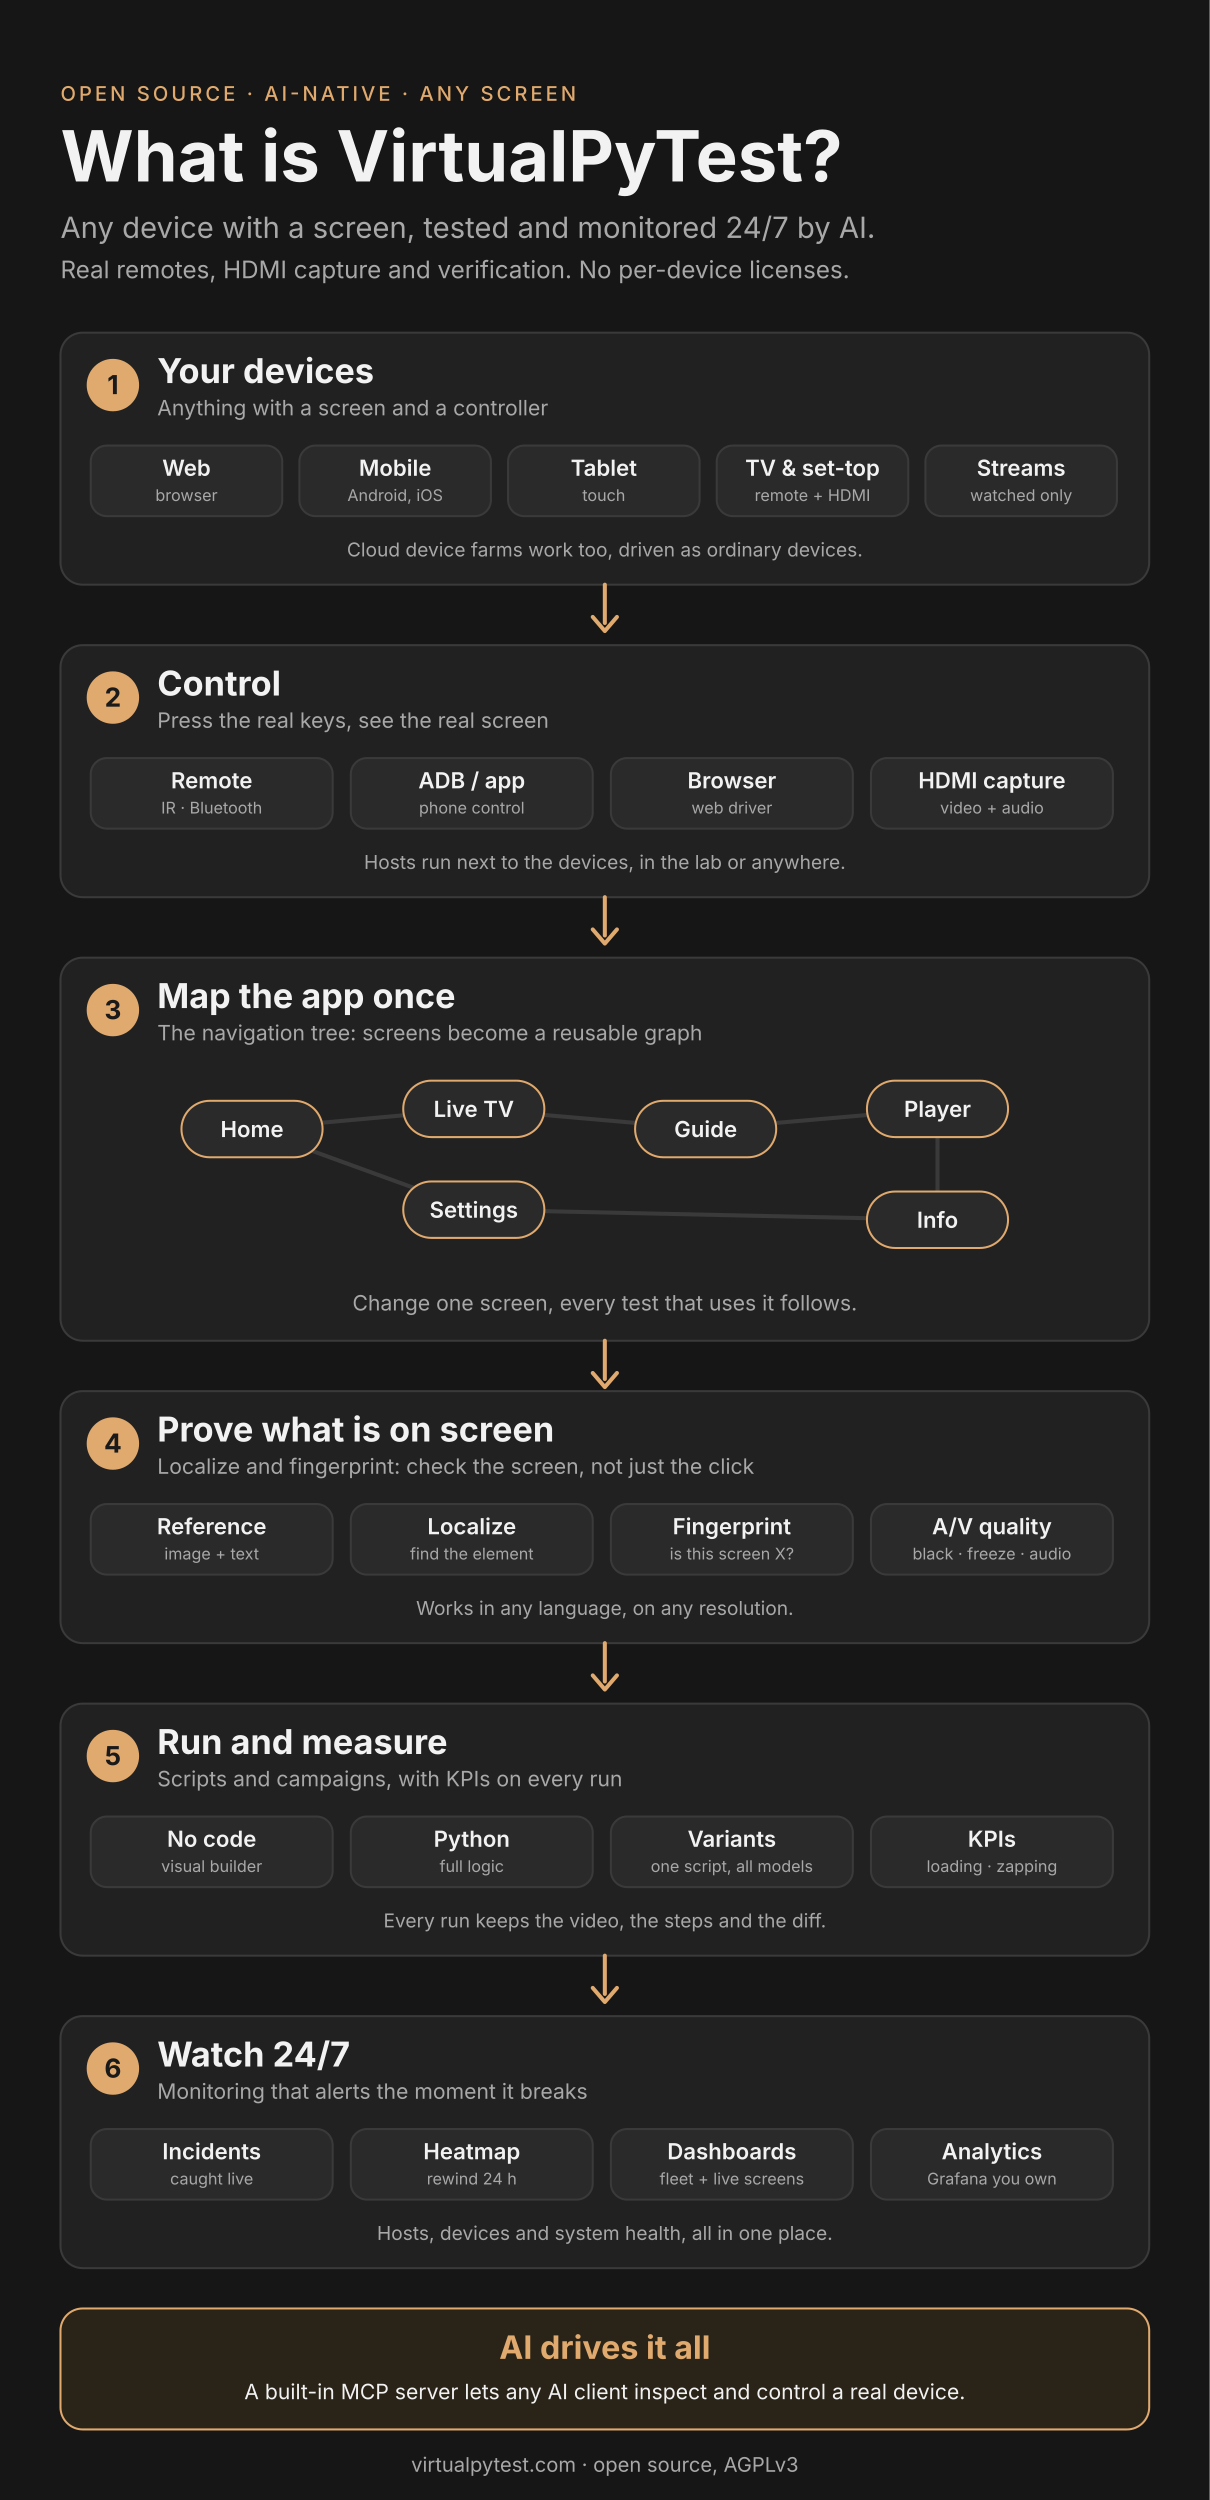
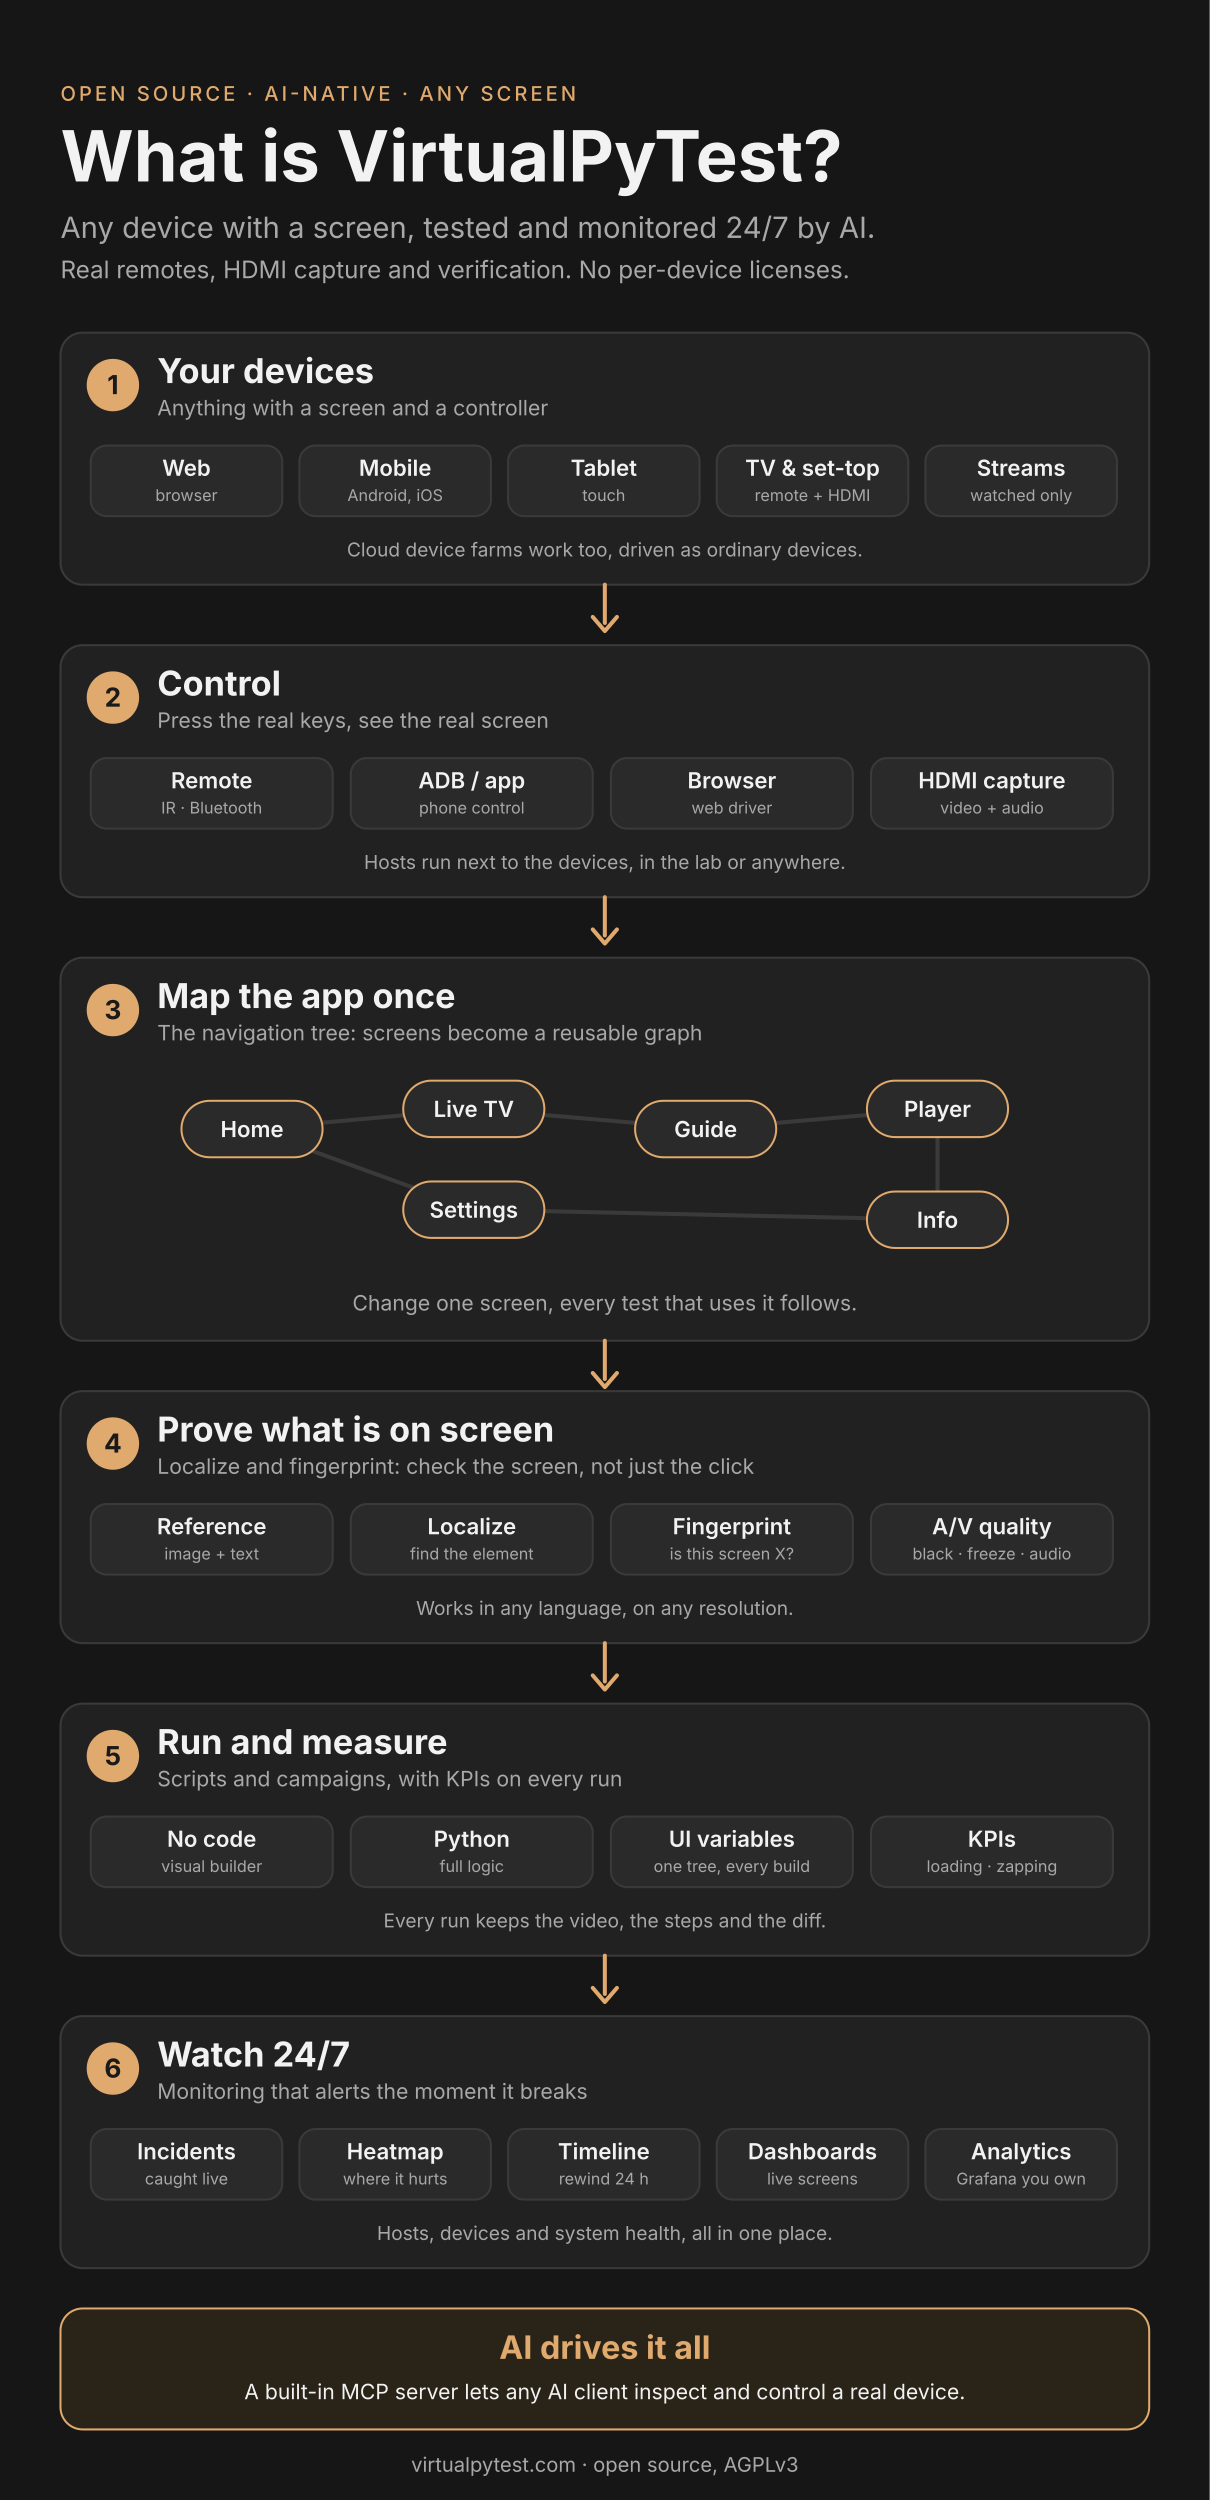
<svg xmlns="http://www.w3.org/2000/svg" viewBox="0 0 1200 2480" width="1200" height="2480" role="img" aria-labelledby="ti">
  <rect width="1200" height="2480" fill="#161616" />
  <text x="60" y="100" font-family="Geist,Inter,system-ui,-apple-system,Segoe UI,Helvetica,Arial,sans-serif" font-size="20" font-weight="500" fill="#e0a96d" text-anchor="start" letter-spacing="3">OPEN SOURCE · AI-NATIVE · ANY SCREEN</text>
  <text x="60" y="180" font-family="Geist,Inter,system-ui,-apple-system,Segoe UI,Helvetica,Arial,sans-serif" font-size="70" font-weight="700" fill="#f2f2f2" text-anchor="start" letter-spacing="0">What is VirtualPyTest?</text>
  <text x="60" y="236" font-family="Geist,Inter,system-ui,-apple-system,Segoe UI,Helvetica,Arial,sans-serif" font-size="29" font-weight="400" fill="#a8a8a8" text-anchor="start" letter-spacing="0">Any device with a screen, tested and monitored 24/7 by AI.</text>
  <text x="60" y="276" font-family="Geist,Inter,system-ui,-apple-system,Segoe UI,Helvetica,Arial,sans-serif" font-size="24" font-weight="400" fill="#a8a8a8" text-anchor="start" letter-spacing="0">Real remotes, HDMI capture and verification. No per-device licenses.</text>
  <rect x="60" y="330" width="1080" height="250" rx="22" fill="#212121" stroke="#3a3a3a" stroke-width="2" />
  <circle cx="112" cy="382" r="26" fill="#e0a96d" />
  <text x="112" y="391" font-family="Geist,Inter,system-ui,-apple-system,Segoe UI,Helvetica,Arial,sans-serif" font-size="26" font-weight="700" fill="#1a1a1a" text-anchor="middle" letter-spacing="0">1</text>
  <text x="156" y="380" font-family="Geist,Inter,system-ui,-apple-system,Segoe UI,Helvetica,Arial,sans-serif" font-size="34" font-weight="700" fill="#f2f2f2" text-anchor="start" letter-spacing="0">Your devices</text>
  <text x="156" y="412" font-family="Geist,Inter,system-ui,-apple-system,Segoe UI,Helvetica,Arial,sans-serif" font-size="21" font-weight="400" fill="#a8a8a8" text-anchor="start" letter-spacing="0">Anything with a screen and a controller</text>
  <rect x="90" y="442" width="190" height="70" rx="16" fill="#2a2a2a" stroke="#3a3a3a" stroke-width="2" />
  <text x="185.0" y="472" font-family="Geist,Inter,system-ui,-apple-system,Segoe UI,Helvetica,Arial,sans-serif" font-size="22" font-weight="600" fill="#f2f2f2" text-anchor="middle" letter-spacing="0">Web</text>
  <text x="185.0" y="497" font-family="Geist,Inter,system-ui,-apple-system,Segoe UI,Helvetica,Arial,sans-serif" font-size="16" font-weight="400" fill="#a8a8a8" text-anchor="middle" letter-spacing="0">browser</text>
  <rect x="297" y="442" width="190" height="70" rx="16" fill="#2a2a2a" stroke="#3a3a3a" stroke-width="2" />
  <text x="392.0" y="472" font-family="Geist,Inter,system-ui,-apple-system,Segoe UI,Helvetica,Arial,sans-serif" font-size="22" font-weight="600" fill="#f2f2f2" text-anchor="middle" letter-spacing="0">Mobile</text>
  <text x="392.0" y="497" font-family="Geist,Inter,system-ui,-apple-system,Segoe UI,Helvetica,Arial,sans-serif" font-size="16" font-weight="400" fill="#a8a8a8" text-anchor="middle" letter-spacing="0">Android, iOS</text>
  <rect x="504" y="442" width="190" height="70" rx="16" fill="#2a2a2a" stroke="#3a3a3a" stroke-width="2" />
  <text x="599.0" y="472" font-family="Geist,Inter,system-ui,-apple-system,Segoe UI,Helvetica,Arial,sans-serif" font-size="22" font-weight="600" fill="#f2f2f2" text-anchor="middle" letter-spacing="0">Tablet</text>
  <text x="599.0" y="497" font-family="Geist,Inter,system-ui,-apple-system,Segoe UI,Helvetica,Arial,sans-serif" font-size="16" font-weight="400" fill="#a8a8a8" text-anchor="middle" letter-spacing="0">touch</text>
  <rect x="711" y="442" width="190" height="70" rx="16" fill="#2a2a2a" stroke="#3a3a3a" stroke-width="2" />
  <text x="806.0" y="472" font-family="Geist,Inter,system-ui,-apple-system,Segoe UI,Helvetica,Arial,sans-serif" font-size="22" font-weight="600" fill="#f2f2f2" text-anchor="middle" letter-spacing="0">TV &amp; set-top</text>
  <text x="806.0" y="497" font-family="Geist,Inter,system-ui,-apple-system,Segoe UI,Helvetica,Arial,sans-serif" font-size="16" font-weight="400" fill="#a8a8a8" text-anchor="middle" letter-spacing="0">remote + HDMI</text>
  <rect x="918" y="442" width="190" height="70" rx="16" fill="#2a2a2a" stroke="#3a3a3a" stroke-width="2" />
  <text x="1013.0" y="472" font-family="Geist,Inter,system-ui,-apple-system,Segoe UI,Helvetica,Arial,sans-serif" font-size="22" font-weight="600" fill="#f2f2f2" text-anchor="middle" letter-spacing="0">Streams</text>
  <text x="1013.0" y="497" font-family="Geist,Inter,system-ui,-apple-system,Segoe UI,Helvetica,Arial,sans-serif" font-size="16" font-weight="400" fill="#a8a8a8" text-anchor="middle" letter-spacing="0">watched only</text>
  <text x="600" y="552" font-family="Geist,Inter,system-ui,-apple-system,Segoe UI,Helvetica,Arial,sans-serif" font-size="19" font-weight="400" fill="#a8a8a8" text-anchor="middle" letter-spacing="0">Cloud device farms work too, driven as ordinary devices.</text>
  <path d="M600 580V618" stroke="#e0a96d" stroke-width="4" stroke-linecap="round" />
  <path d="M588 612L600 626L612 612" fill="none" stroke="#e0a96d" stroke-width="4" stroke-linecap="round" stroke-linejoin="round" />
  <rect x="60" y="640" width="1080" height="250" rx="22" fill="#212121" stroke="#3a3a3a" stroke-width="2" />
  <circle cx="112" cy="692" r="26" fill="#e0a96d" />
  <text x="112" y="701" font-family="Geist,Inter,system-ui,-apple-system,Segoe UI,Helvetica,Arial,sans-serif" font-size="26" font-weight="700" fill="#1a1a1a" text-anchor="middle" letter-spacing="0">2</text>
  <text x="156" y="690" font-family="Geist,Inter,system-ui,-apple-system,Segoe UI,Helvetica,Arial,sans-serif" font-size="34" font-weight="700" fill="#f2f2f2" text-anchor="start" letter-spacing="0">Control</text>
  <text x="156" y="722" font-family="Geist,Inter,system-ui,-apple-system,Segoe UI,Helvetica,Arial,sans-serif" font-size="21" font-weight="400" fill="#a8a8a8" text-anchor="start" letter-spacing="0">Press the real keys, see the real screen</text>
  <rect x="90" y="752" width="240" height="70" rx="16" fill="#2a2a2a" stroke="#3a3a3a" stroke-width="2" />
  <text x="210.0" y="782" font-family="Geist,Inter,system-ui,-apple-system,Segoe UI,Helvetica,Arial,sans-serif" font-size="22" font-weight="600" fill="#f2f2f2" text-anchor="middle" letter-spacing="0">Remote</text>
  <text x="210.0" y="807" font-family="Geist,Inter,system-ui,-apple-system,Segoe UI,Helvetica,Arial,sans-serif" font-size="16" font-weight="400" fill="#a8a8a8" text-anchor="middle" letter-spacing="0">IR · Bluetooth</text>
  <rect x="348" y="752" width="240" height="70" rx="16" fill="#2a2a2a" stroke="#3a3a3a" stroke-width="2" />
  <text x="468.0" y="782" font-family="Geist,Inter,system-ui,-apple-system,Segoe UI,Helvetica,Arial,sans-serif" font-size="22" font-weight="600" fill="#f2f2f2" text-anchor="middle" letter-spacing="0">ADB / app</text>
  <text x="468.0" y="807" font-family="Geist,Inter,system-ui,-apple-system,Segoe UI,Helvetica,Arial,sans-serif" font-size="16" font-weight="400" fill="#a8a8a8" text-anchor="middle" letter-spacing="0">phone control</text>
  <rect x="606" y="752" width="240" height="70" rx="16" fill="#2a2a2a" stroke="#3a3a3a" stroke-width="2" />
  <text x="726.0" y="782" font-family="Geist,Inter,system-ui,-apple-system,Segoe UI,Helvetica,Arial,sans-serif" font-size="22" font-weight="600" fill="#f2f2f2" text-anchor="middle" letter-spacing="0">Browser</text>
  <text x="726.0" y="807" font-family="Geist,Inter,system-ui,-apple-system,Segoe UI,Helvetica,Arial,sans-serif" font-size="16" font-weight="400" fill="#a8a8a8" text-anchor="middle" letter-spacing="0">web driver</text>
  <rect x="864" y="752" width="240" height="70" rx="16" fill="#2a2a2a" stroke="#3a3a3a" stroke-width="2" />
  <text x="984.0" y="782" font-family="Geist,Inter,system-ui,-apple-system,Segoe UI,Helvetica,Arial,sans-serif" font-size="22" font-weight="600" fill="#f2f2f2" text-anchor="middle" letter-spacing="0">HDMI capture</text>
  <text x="984.0" y="807" font-family="Geist,Inter,system-ui,-apple-system,Segoe UI,Helvetica,Arial,sans-serif" font-size="16" font-weight="400" fill="#a8a8a8" text-anchor="middle" letter-spacing="0">video + audio</text>
  <text x="600" y="862" font-family="Geist,Inter,system-ui,-apple-system,Segoe UI,Helvetica,Arial,sans-serif" font-size="19" font-weight="400" fill="#a8a8a8" text-anchor="middle" letter-spacing="0">Hosts run next to the devices, in the lab or anywhere.</text>
  <path d="M600 890V928" stroke="#e0a96d" stroke-width="4" stroke-linecap="round" />
  <path d="M588 922L600 936L612 922" fill="none" stroke="#e0a96d" stroke-width="4" stroke-linecap="round" stroke-linejoin="round" />
  <rect x="60" y="950" width="1080" height="380" rx="22" fill="#212121" stroke="#3a3a3a" stroke-width="2" />
  <circle cx="112" cy="1002" r="26" fill="#e0a96d" />
  <text x="112" y="1011" font-family="Geist,Inter,system-ui,-apple-system,Segoe UI,Helvetica,Arial,sans-serif" font-size="26" font-weight="700" fill="#1a1a1a" text-anchor="middle" letter-spacing="0">3</text>
  <text x="156" y="1000" font-family="Geist,Inter,system-ui,-apple-system,Segoe UI,Helvetica,Arial,sans-serif" font-size="34" font-weight="700" fill="#f2f2f2" text-anchor="start" letter-spacing="0">Map the app once</text>
  <text x="156" y="1032" font-family="Geist,Inter,system-ui,-apple-system,Segoe UI,Helvetica,Arial,sans-serif" font-size="21" font-weight="400" fill="#a8a8a8" text-anchor="start" letter-spacing="0">The navigation tree: screens become a reusable graph</text>
  <line x1="250" y1="1120" x2="470" y2="1100" stroke="#3a3a3a" stroke-width="4" />
  <line x1="250" y1="1120" x2="470" y2="1200" stroke="#3a3a3a" stroke-width="4" />
  <line x1="470" y1="1100" x2="700" y2="1120" stroke="#3a3a3a" stroke-width="4" />
  <line x1="700" y1="1120" x2="930" y2="1100" stroke="#3a3a3a" stroke-width="4" />
  <line x1="470" y1="1200" x2="930" y2="1210" stroke="#3a3a3a" stroke-width="4" />
  <line x1="930" y1="1100" x2="930" y2="1210" stroke="#3a3a3a" stroke-width="4" />
  <rect x="180" y="1092" width="140" height="56" rx="28" fill="#2a2a2a" stroke="#e0a96d" stroke-width="2" />
  <text x="250" y="1128" font-family="Geist,Inter,system-ui,-apple-system,Segoe UI,Helvetica,Arial,sans-serif" font-size="22" font-weight="600" fill="#f2f2f2" text-anchor="middle" letter-spacing="0">Home</text>
  <rect x="400" y="1072" width="140" height="56" rx="28" fill="#2a2a2a" stroke="#e0a96d" stroke-width="2" />
  <text x="470" y="1108" font-family="Geist,Inter,system-ui,-apple-system,Segoe UI,Helvetica,Arial,sans-serif" font-size="22" font-weight="600" fill="#f2f2f2" text-anchor="middle" letter-spacing="0">Live TV</text>
  <rect x="400" y="1172" width="140" height="56" rx="28" fill="#2a2a2a" stroke="#e0a96d" stroke-width="2" />
  <text x="470" y="1208" font-family="Geist,Inter,system-ui,-apple-system,Segoe UI,Helvetica,Arial,sans-serif" font-size="22" font-weight="600" fill="#f2f2f2" text-anchor="middle" letter-spacing="0">Settings</text>
  <rect x="630" y="1092" width="140" height="56" rx="28" fill="#2a2a2a" stroke="#e0a96d" stroke-width="2" />
  <text x="700" y="1128" font-family="Geist,Inter,system-ui,-apple-system,Segoe UI,Helvetica,Arial,sans-serif" font-size="22" font-weight="600" fill="#f2f2f2" text-anchor="middle" letter-spacing="0">Guide</text>
  <rect x="860" y="1072" width="140" height="56" rx="28" fill="#2a2a2a" stroke="#e0a96d" stroke-width="2" />
  <text x="930" y="1108" font-family="Geist,Inter,system-ui,-apple-system,Segoe UI,Helvetica,Arial,sans-serif" font-size="22" font-weight="600" fill="#f2f2f2" text-anchor="middle" letter-spacing="0">Player</text>
  <rect x="860" y="1182" width="140" height="56" rx="28" fill="#2a2a2a" stroke="#e0a96d" stroke-width="2" />
  <text x="930" y="1218" font-family="Geist,Inter,system-ui,-apple-system,Segoe UI,Helvetica,Arial,sans-serif" font-size="22" font-weight="600" fill="#f2f2f2" text-anchor="middle" letter-spacing="0">Info</text>
  <text x="600" y="1300" font-family="Geist,Inter,system-ui,-apple-system,Segoe UI,Helvetica,Arial,sans-serif" font-size="21" font-weight="400" fill="#a8a8a8" text-anchor="middle" letter-spacing="0">Change one screen, every test that uses it follows.</text>
  <path d="M600 1330V1368" stroke="#e0a96d" stroke-width="4" stroke-linecap="round" />
  <path d="M588 1362L600 1376L612 1362" fill="none" stroke="#e0a96d" stroke-width="4" stroke-linecap="round" stroke-linejoin="round" />
  <rect x="60" y="1380" width="1080" height="250" rx="22" fill="#212121" stroke="#3a3a3a" stroke-width="2" />
  <circle cx="112" cy="1432" r="26" fill="#e0a96d" />
  <text x="112" y="1441" font-family="Geist,Inter,system-ui,-apple-system,Segoe UI,Helvetica,Arial,sans-serif" font-size="26" font-weight="700" fill="#1a1a1a" text-anchor="middle" letter-spacing="0">4</text>
  <text x="156" y="1430" font-family="Geist,Inter,system-ui,-apple-system,Segoe UI,Helvetica,Arial,sans-serif" font-size="34" font-weight="700" fill="#f2f2f2" text-anchor="start" letter-spacing="0">Prove what is on screen</text>
  <text x="156" y="1462" font-family="Geist,Inter,system-ui,-apple-system,Segoe UI,Helvetica,Arial,sans-serif" font-size="21" font-weight="400" fill="#a8a8a8" text-anchor="start" letter-spacing="0">Localize and fingerprint: check the screen, not just the click</text>
  <rect x="90" y="1492" width="240" height="70" rx="16" fill="#2a2a2a" stroke="#3a3a3a" stroke-width="2" />
  <text x="210.0" y="1522" font-family="Geist,Inter,system-ui,-apple-system,Segoe UI,Helvetica,Arial,sans-serif" font-size="22" font-weight="600" fill="#f2f2f2" text-anchor="middle" letter-spacing="0">Reference</text>
  <text x="210.0" y="1547" font-family="Geist,Inter,system-ui,-apple-system,Segoe UI,Helvetica,Arial,sans-serif" font-size="16" font-weight="400" fill="#a8a8a8" text-anchor="middle" letter-spacing="0">image + text</text>
  <rect x="348" y="1492" width="240" height="70" rx="16" fill="#2a2a2a" stroke="#3a3a3a" stroke-width="2" />
  <text x="468.0" y="1522" font-family="Geist,Inter,system-ui,-apple-system,Segoe UI,Helvetica,Arial,sans-serif" font-size="22" font-weight="600" fill="#f2f2f2" text-anchor="middle" letter-spacing="0">Localize</text>
  <text x="468.0" y="1547" font-family="Geist,Inter,system-ui,-apple-system,Segoe UI,Helvetica,Arial,sans-serif" font-size="16" font-weight="400" fill="#a8a8a8" text-anchor="middle" letter-spacing="0">find the element</text>
  <rect x="606" y="1492" width="240" height="70" rx="16" fill="#2a2a2a" stroke="#3a3a3a" stroke-width="2" />
  <text x="726.0" y="1522" font-family="Geist,Inter,system-ui,-apple-system,Segoe UI,Helvetica,Arial,sans-serif" font-size="22" font-weight="600" fill="#f2f2f2" text-anchor="middle" letter-spacing="0">Fingerprint</text>
  <text x="726.0" y="1547" font-family="Geist,Inter,system-ui,-apple-system,Segoe UI,Helvetica,Arial,sans-serif" font-size="16" font-weight="400" fill="#a8a8a8" text-anchor="middle" letter-spacing="0">is this screen X?</text>
  <rect x="864" y="1492" width="240" height="70" rx="16" fill="#2a2a2a" stroke="#3a3a3a" stroke-width="2" />
  <text x="984.0" y="1522" font-family="Geist,Inter,system-ui,-apple-system,Segoe UI,Helvetica,Arial,sans-serif" font-size="22" font-weight="600" fill="#f2f2f2" text-anchor="middle" letter-spacing="0">A/V quality</text>
  <text x="984.0" y="1547" font-family="Geist,Inter,system-ui,-apple-system,Segoe UI,Helvetica,Arial,sans-serif" font-size="16" font-weight="400" fill="#a8a8a8" text-anchor="middle" letter-spacing="0">black · freeze · audio</text>
  <text x="600" y="1602" font-family="Geist,Inter,system-ui,-apple-system,Segoe UI,Helvetica,Arial,sans-serif" font-size="19" font-weight="400" fill="#a8a8a8" text-anchor="middle" letter-spacing="0">Works in any language, on any resolution.</text>
  <path d="M600 1630V1668" stroke="#e0a96d" stroke-width="4" stroke-linecap="round" />
  <path d="M588 1662L600 1676L612 1662" fill="none" stroke="#e0a96d" stroke-width="4" stroke-linecap="round" stroke-linejoin="round" />
  <rect x="60" y="1690" width="1080" height="250" rx="22" fill="#212121" stroke="#3a3a3a" stroke-width="2" />
  <circle cx="112" cy="1742" r="26" fill="#e0a96d" />
  <text x="112" y="1751" font-family="Geist,Inter,system-ui,-apple-system,Segoe UI,Helvetica,Arial,sans-serif" font-size="26" font-weight="700" fill="#1a1a1a" text-anchor="middle" letter-spacing="0">5</text>
  <text x="156" y="1740" font-family="Geist,Inter,system-ui,-apple-system,Segoe UI,Helvetica,Arial,sans-serif" font-size="34" font-weight="700" fill="#f2f2f2" text-anchor="start" letter-spacing="0">Run and measure</text>
  <text x="156" y="1772" font-family="Geist,Inter,system-ui,-apple-system,Segoe UI,Helvetica,Arial,sans-serif" font-size="21" font-weight="400" fill="#a8a8a8" text-anchor="start" letter-spacing="0">Scripts and campaigns, with KPIs on every run</text>
  <rect x="90" y="1802" width="240" height="70" rx="16" fill="#2a2a2a" stroke="#3a3a3a" stroke-width="2" />
  <text x="210.0" y="1832" font-family="Geist,Inter,system-ui,-apple-system,Segoe UI,Helvetica,Arial,sans-serif" font-size="22" font-weight="600" fill="#f2f2f2" text-anchor="middle" letter-spacing="0">No code</text>
  <text x="210.0" y="1857" font-family="Geist,Inter,system-ui,-apple-system,Segoe UI,Helvetica,Arial,sans-serif" font-size="16" font-weight="400" fill="#a8a8a8" text-anchor="middle" letter-spacing="0">visual builder</text>
  <rect x="348" y="1802" width="240" height="70" rx="16" fill="#2a2a2a" stroke="#3a3a3a" stroke-width="2" />
  <text x="468.0" y="1832" font-family="Geist,Inter,system-ui,-apple-system,Segoe UI,Helvetica,Arial,sans-serif" font-size="22" font-weight="600" fill="#f2f2f2" text-anchor="middle" letter-spacing="0">Python</text>
  <text x="468.0" y="1857" font-family="Geist,Inter,system-ui,-apple-system,Segoe UI,Helvetica,Arial,sans-serif" font-size="16" font-weight="400" fill="#a8a8a8" text-anchor="middle" letter-spacing="0">full logic</text>
  <rect x="606" y="1802" width="240" height="70" rx="16" fill="#2a2a2a" stroke="#3a3a3a" stroke-width="2" />
-   <text x="726.0" y="1832" font-family="Geist,Inter,system-ui,-apple-system,Segoe UI,Helvetica,Arial,sans-serif" font-size="22" font-weight="600" fill="#f2f2f2" text-anchor="middle" letter-spacing="0">Variants</text>
-   <text x="726.0" y="1857" font-family="Geist,Inter,system-ui,-apple-system,Segoe UI,Helvetica,Arial,sans-serif" font-size="16" font-weight="400" fill="#a8a8a8" text-anchor="middle" letter-spacing="0">one script, all models</text>
+   <text x="726.0" y="1832" font-family="Geist,Inter,system-ui,-apple-system,Segoe UI,Helvetica,Arial,sans-serif" font-size="22" font-weight="600" fill="#f2f2f2" text-anchor="middle" letter-spacing="0">UI variables</text>
+   <text x="726.0" y="1857" font-family="Geist,Inter,system-ui,-apple-system,Segoe UI,Helvetica,Arial,sans-serif" font-size="16" font-weight="400" fill="#a8a8a8" text-anchor="middle" letter-spacing="0">one tree, every build</text>
  <rect x="864" y="1802" width="240" height="70" rx="16" fill="#2a2a2a" stroke="#3a3a3a" stroke-width="2" />
  <text x="984.0" y="1832" font-family="Geist,Inter,system-ui,-apple-system,Segoe UI,Helvetica,Arial,sans-serif" font-size="22" font-weight="600" fill="#f2f2f2" text-anchor="middle" letter-spacing="0">KPIs</text>
  <text x="984.0" y="1857" font-family="Geist,Inter,system-ui,-apple-system,Segoe UI,Helvetica,Arial,sans-serif" font-size="16" font-weight="400" fill="#a8a8a8" text-anchor="middle" letter-spacing="0">loading · zapping</text>
  <text x="600" y="1912" font-family="Geist,Inter,system-ui,-apple-system,Segoe UI,Helvetica,Arial,sans-serif" font-size="19" font-weight="400" fill="#a8a8a8" text-anchor="middle" letter-spacing="0">Every run keeps the video, the steps and the diff.</text>
  <path d="M600 1940V1978" stroke="#e0a96d" stroke-width="4" stroke-linecap="round" />
  <path d="M588 1972L600 1986L612 1972" fill="none" stroke="#e0a96d" stroke-width="4" stroke-linecap="round" stroke-linejoin="round" />
  <rect x="60" y="2000" width="1080" height="250" rx="22" fill="#212121" stroke="#3a3a3a" stroke-width="2" />
  <circle cx="112" cy="2052" r="26" fill="#e0a96d" />
  <text x="112" y="2061" font-family="Geist,Inter,system-ui,-apple-system,Segoe UI,Helvetica,Arial,sans-serif" font-size="26" font-weight="700" fill="#1a1a1a" text-anchor="middle" letter-spacing="0">6</text>
  <text x="156" y="2050" font-family="Geist,Inter,system-ui,-apple-system,Segoe UI,Helvetica,Arial,sans-serif" font-size="34" font-weight="700" fill="#f2f2f2" text-anchor="start" letter-spacing="0">Watch 24/7</text>
  <text x="156" y="2082" font-family="Geist,Inter,system-ui,-apple-system,Segoe UI,Helvetica,Arial,sans-serif" font-size="21" font-weight="400" fill="#a8a8a8" text-anchor="start" letter-spacing="0">Monitoring that alerts the moment it breaks</text>
-   <rect x="90" y="2112" width="240" height="70" rx="16" fill="#2a2a2a" stroke="#3a3a3a" stroke-width="2" />
-   <text x="210.0" y="2142" font-family="Geist,Inter,system-ui,-apple-system,Segoe UI,Helvetica,Arial,sans-serif" font-size="22" font-weight="600" fill="#f2f2f2" text-anchor="middle" letter-spacing="0">Incidents</text>
-   <text x="210.0" y="2167" font-family="Geist,Inter,system-ui,-apple-system,Segoe UI,Helvetica,Arial,sans-serif" font-size="16" font-weight="400" fill="#a8a8a8" text-anchor="middle" letter-spacing="0">caught live</text>
-   <rect x="348" y="2112" width="240" height="70" rx="16" fill="#2a2a2a" stroke="#3a3a3a" stroke-width="2" />
-   <text x="468.0" y="2142" font-family="Geist,Inter,system-ui,-apple-system,Segoe UI,Helvetica,Arial,sans-serif" font-size="22" font-weight="600" fill="#f2f2f2" text-anchor="middle" letter-spacing="0">Heatmap</text>
-   <text x="468.0" y="2167" font-family="Geist,Inter,system-ui,-apple-system,Segoe UI,Helvetica,Arial,sans-serif" font-size="16" font-weight="400" fill="#a8a8a8" text-anchor="middle" letter-spacing="0">rewind 24 h</text>
-   <rect x="606" y="2112" width="240" height="70" rx="16" fill="#2a2a2a" stroke="#3a3a3a" stroke-width="2" />
-   <text x="726.0" y="2142" font-family="Geist,Inter,system-ui,-apple-system,Segoe UI,Helvetica,Arial,sans-serif" font-size="22" font-weight="600" fill="#f2f2f2" text-anchor="middle" letter-spacing="0">Dashboards</text>
-   <text x="726.0" y="2167" font-family="Geist,Inter,system-ui,-apple-system,Segoe UI,Helvetica,Arial,sans-serif" font-size="16" font-weight="400" fill="#a8a8a8" text-anchor="middle" letter-spacing="0">fleet + live screens</text>
-   <rect x="864" y="2112" width="240" height="70" rx="16" fill="#2a2a2a" stroke="#3a3a3a" stroke-width="2" />
-   <text x="984.0" y="2142" font-family="Geist,Inter,system-ui,-apple-system,Segoe UI,Helvetica,Arial,sans-serif" font-size="22" font-weight="600" fill="#f2f2f2" text-anchor="middle" letter-spacing="0">Analytics</text>
-   <text x="984.0" y="2167" font-family="Geist,Inter,system-ui,-apple-system,Segoe UI,Helvetica,Arial,sans-serif" font-size="16" font-weight="400" fill="#a8a8a8" text-anchor="middle" letter-spacing="0">Grafana you own</text>
+   <rect x="90" y="2112" width="190" height="70" rx="16" fill="#2a2a2a" stroke="#3a3a3a" stroke-width="2" />
+   <text x="185.0" y="2142" font-family="Geist,Inter,system-ui,-apple-system,Segoe UI,Helvetica,Arial,sans-serif" font-size="22" font-weight="600" fill="#f2f2f2" text-anchor="middle" letter-spacing="0">Incidents</text>
+   <text x="185.0" y="2167" font-family="Geist,Inter,system-ui,-apple-system,Segoe UI,Helvetica,Arial,sans-serif" font-size="16" font-weight="400" fill="#a8a8a8" text-anchor="middle" letter-spacing="0">caught live</text>
+   <rect x="297" y="2112" width="190" height="70" rx="16" fill="#2a2a2a" stroke="#3a3a3a" stroke-width="2" />
+   <text x="392.0" y="2142" font-family="Geist,Inter,system-ui,-apple-system,Segoe UI,Helvetica,Arial,sans-serif" font-size="22" font-weight="600" fill="#f2f2f2" text-anchor="middle" letter-spacing="0">Heatmap</text>
+   <text x="392.0" y="2167" font-family="Geist,Inter,system-ui,-apple-system,Segoe UI,Helvetica,Arial,sans-serif" font-size="16" font-weight="400" fill="#a8a8a8" text-anchor="middle" letter-spacing="0">where it hurts</text>
+   <rect x="504" y="2112" width="190" height="70" rx="16" fill="#2a2a2a" stroke="#3a3a3a" stroke-width="2" />
+   <text x="599.0" y="2142" font-family="Geist,Inter,system-ui,-apple-system,Segoe UI,Helvetica,Arial,sans-serif" font-size="22" font-weight="600" fill="#f2f2f2" text-anchor="middle" letter-spacing="0">Timeline</text>
+   <text x="599.0" y="2167" font-family="Geist,Inter,system-ui,-apple-system,Segoe UI,Helvetica,Arial,sans-serif" font-size="16" font-weight="400" fill="#a8a8a8" text-anchor="middle" letter-spacing="0">rewind 24 h</text>
+   <rect x="711" y="2112" width="190" height="70" rx="16" fill="#2a2a2a" stroke="#3a3a3a" stroke-width="2" />
+   <text x="806.0" y="2142" font-family="Geist,Inter,system-ui,-apple-system,Segoe UI,Helvetica,Arial,sans-serif" font-size="22" font-weight="600" fill="#f2f2f2" text-anchor="middle" letter-spacing="0">Dashboards</text>
+   <text x="806.0" y="2167" font-family="Geist,Inter,system-ui,-apple-system,Segoe UI,Helvetica,Arial,sans-serif" font-size="16" font-weight="400" fill="#a8a8a8" text-anchor="middle" letter-spacing="0">live screens</text>
+   <rect x="918" y="2112" width="190" height="70" rx="16" fill="#2a2a2a" stroke="#3a3a3a" stroke-width="2" />
+   <text x="1013.0" y="2142" font-family="Geist,Inter,system-ui,-apple-system,Segoe UI,Helvetica,Arial,sans-serif" font-size="22" font-weight="600" fill="#f2f2f2" text-anchor="middle" letter-spacing="0">Analytics</text>
+   <text x="1013.0" y="2167" font-family="Geist,Inter,system-ui,-apple-system,Segoe UI,Helvetica,Arial,sans-serif" font-size="16" font-weight="400" fill="#a8a8a8" text-anchor="middle" letter-spacing="0">Grafana you own</text>
  <text x="600" y="2222" font-family="Geist,Inter,system-ui,-apple-system,Segoe UI,Helvetica,Arial,sans-serif" font-size="19" font-weight="400" fill="#a8a8a8" text-anchor="middle" letter-spacing="0">Hosts, devices and system health, all in one place.</text>
  <rect x="60" y="2290" width="1080" height="120" rx="22" fill="#2a2418" stroke="#e0a96d" stroke-width="2" />
  <text x="600" y="2340" font-family="Geist,Inter,system-ui,-apple-system,Segoe UI,Helvetica,Arial,sans-serif" font-size="32" font-weight="700" fill="#e0a96d" text-anchor="middle" letter-spacing="0">AI drives it all</text>
  <text x="600" y="2380" font-family="Geist,Inter,system-ui,-apple-system,Segoe UI,Helvetica,Arial,sans-serif" font-size="21" font-weight="400" fill="#f2f2f2" text-anchor="middle" letter-spacing="0">A built-in MCP server lets any AI client inspect and control a real device.</text>
  <text x="600" y="2452" font-family="Geist,Inter,system-ui,-apple-system,Segoe UI,Helvetica,Arial,sans-serif" font-size="20" font-weight="400" fill="#a8a8a8" text-anchor="middle" letter-spacing="0">virtualpytest.com · open source, AGPLv3</text>
</svg>
